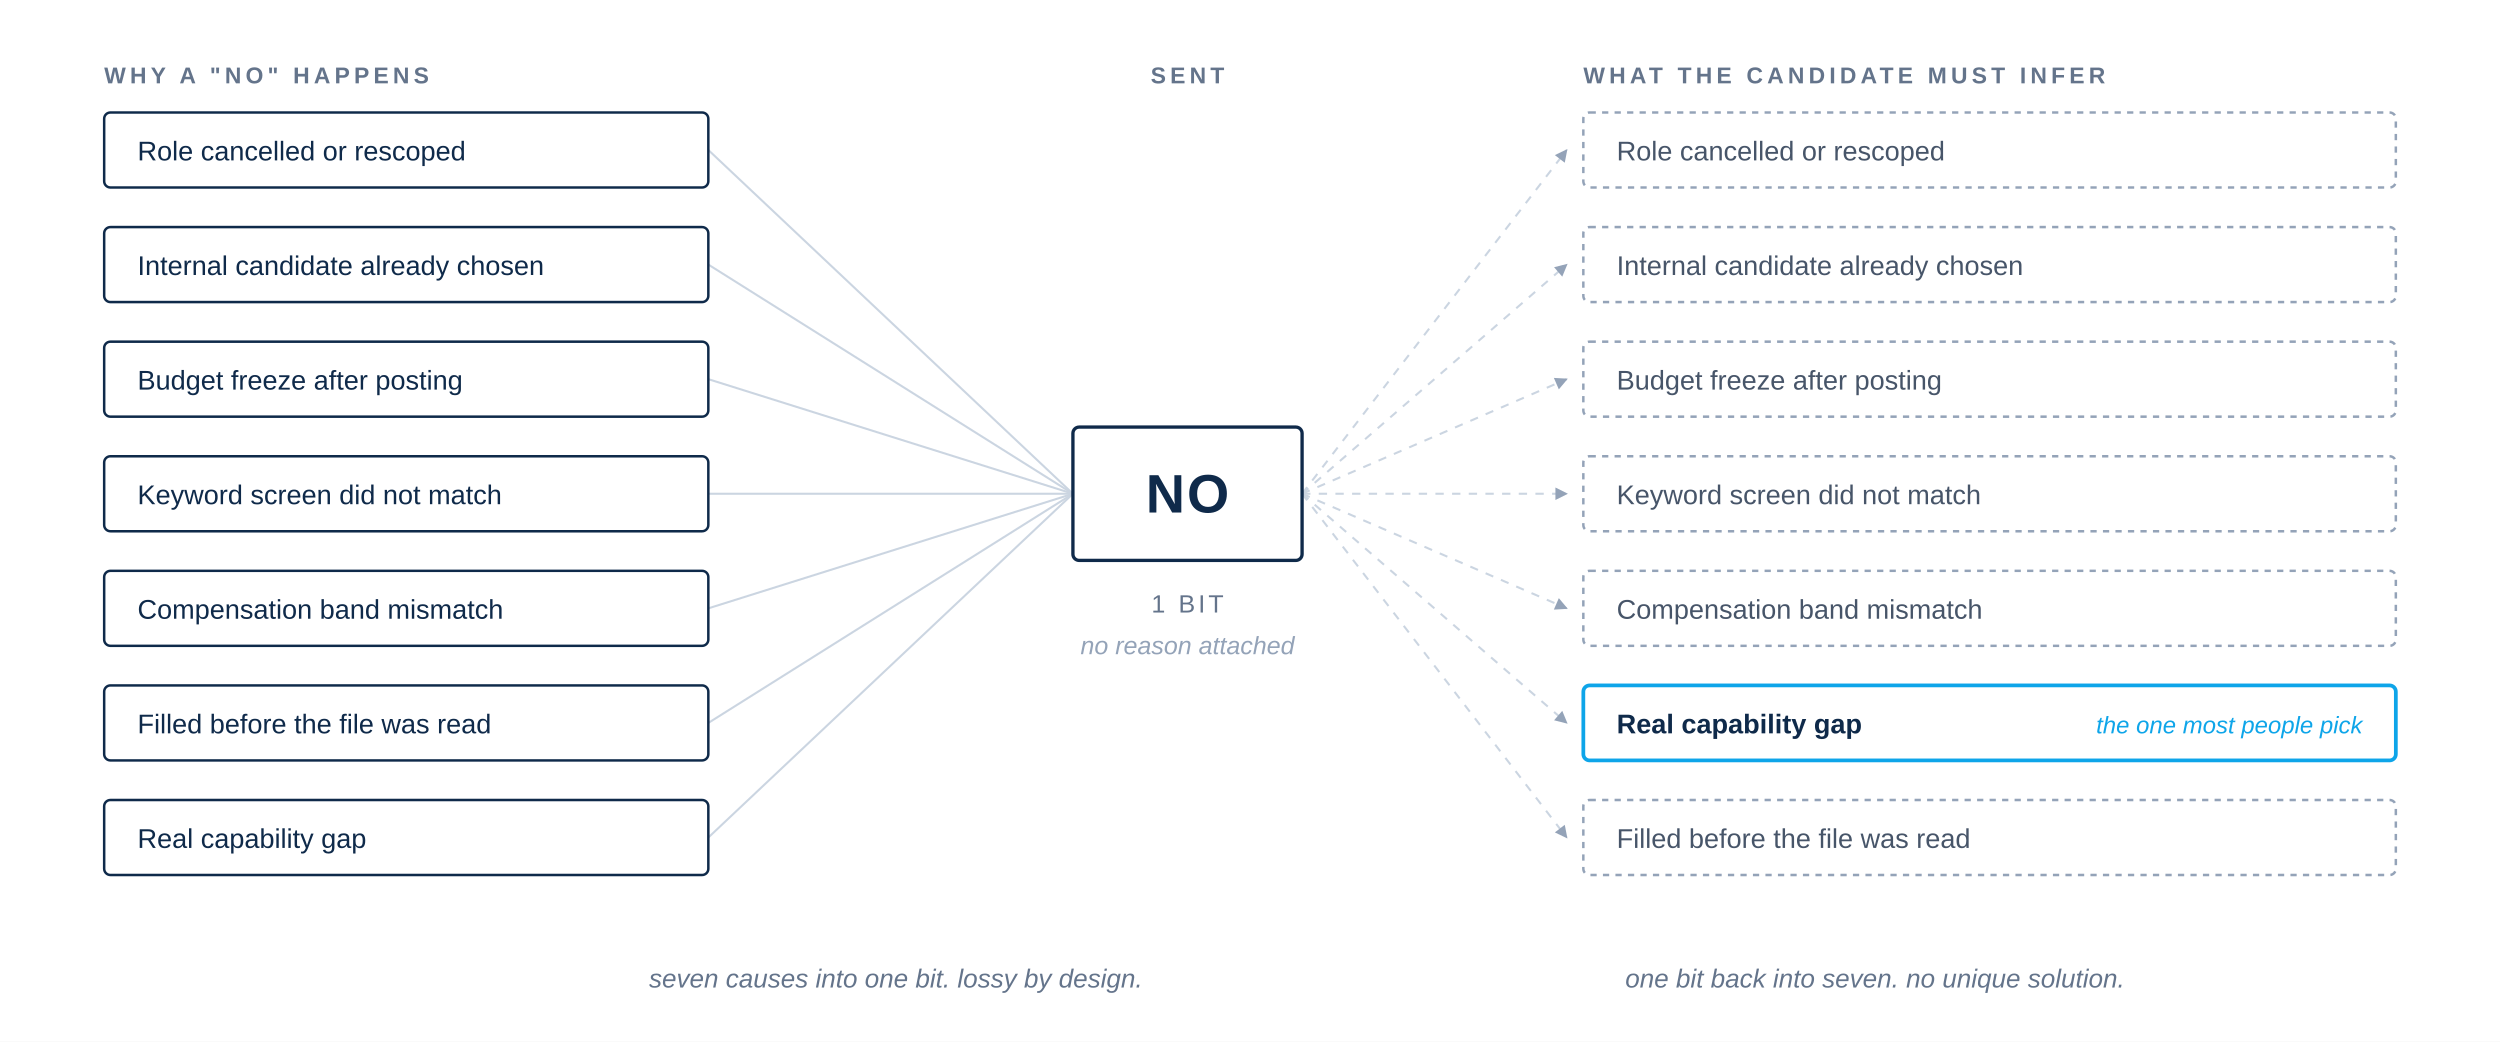
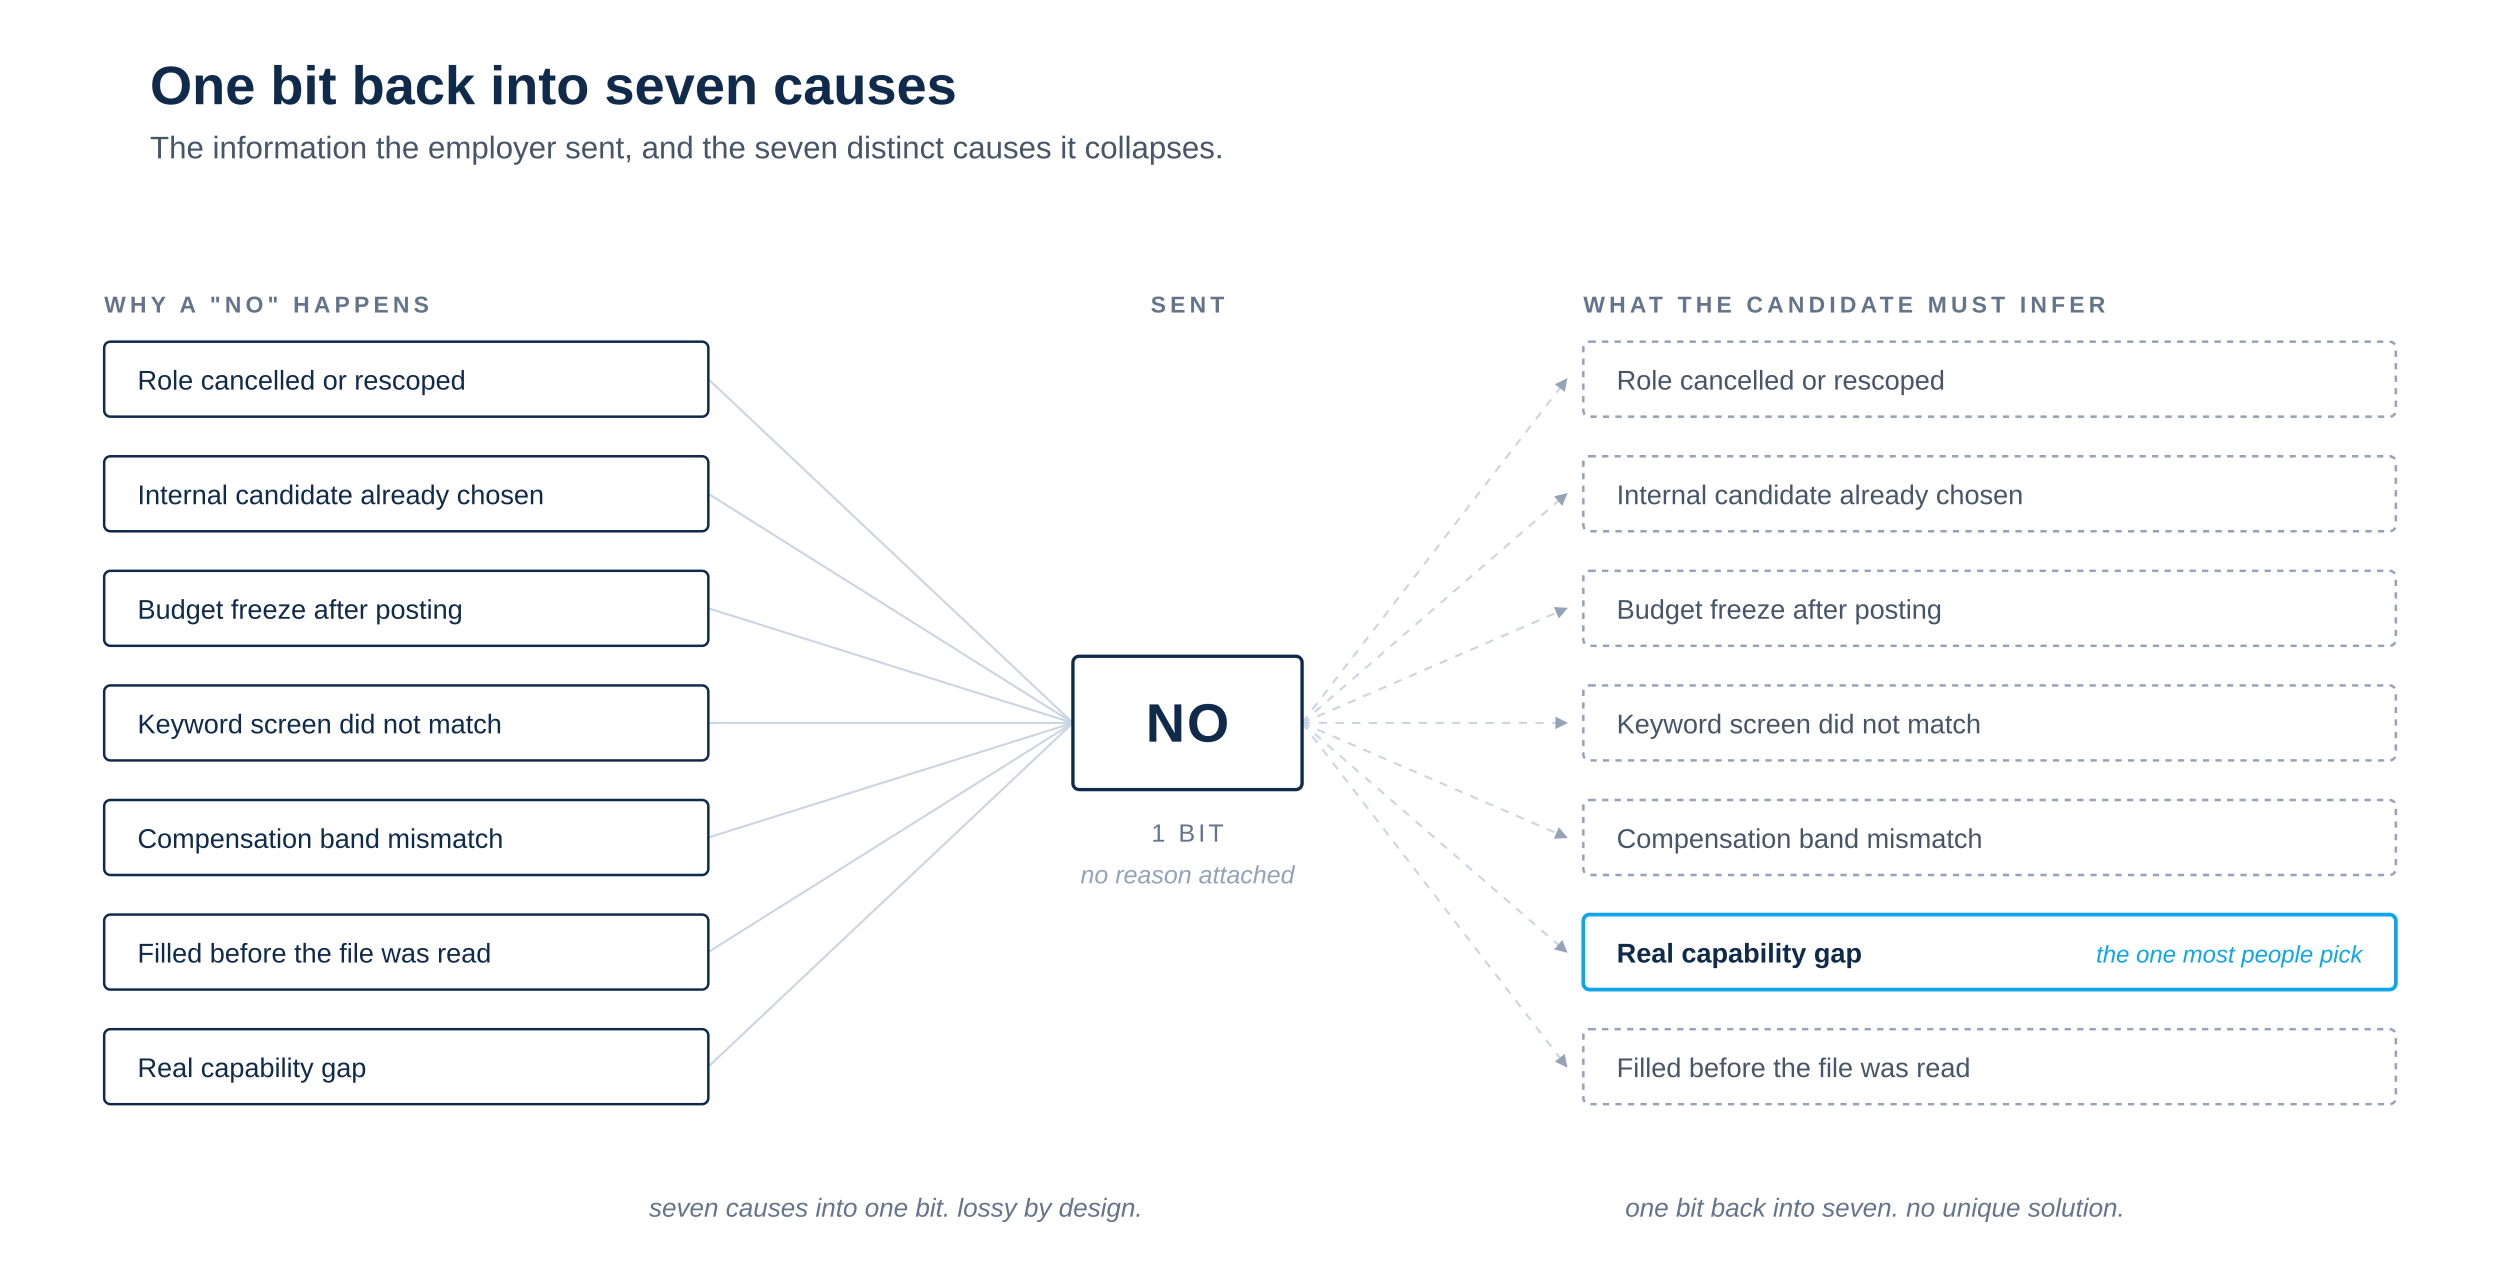
- <svg xmlns="http://www.w3.org/2000/svg" viewBox="0 0 1200 500" role="img" font-family="-apple-system, BlinkMacSystemFont, 'Helvetica Neue', Arial, sans-serif">
+ <svg xmlns="http://www.w3.org/2000/svg" viewBox="0 -110 1200 610" role="img" font-family="-apple-system, BlinkMacSystemFont, 'Helvetica Neue', Arial, sans-serif">
  <defs>
    <marker id="ah" viewBox="0 0 10 10" refX="9" refY="5" markerWidth="6" markerHeight="6" orient="auto-start-reverse">
      <path d="M 0 0 L 10 5 L 0 10 z" fill="#94A3B8" />
    </marker>
  </defs>
-   <rect width="1200" height="500" fill="#FFFFFF" />
+   <rect x="0" y="-110" width="1200" height="610" fill="#FFFFFF" />
+   <text x="72" y="-60" font-family="-apple-system, BlinkMacSystemFont, 'Helvetica Neue', Arial, sans-serif" font-size="26" font-weight="700" fill="#0F2A4A" text-anchor="start">One bit back into seven causes</text>
+   <text x="72" y="-34" font-family="-apple-system, BlinkMacSystemFont, 'Helvetica Neue', Arial, sans-serif" font-size="15" font-weight="400" fill="#475569" text-anchor="start">The information the employer sent, and the seven distinct causes it collapses.</text>
  <text x="50" y="40" font-size="11" font-weight="600" fill="#64748B" letter-spacing="2">WHY A "NO" HAPPENS</text>
  <text x="570" y="40" font-size="11" font-weight="600" fill="#64748B" letter-spacing="2" text-anchor="middle">SENT</text>
  <text x="760" y="40" font-size="11" font-weight="600" fill="#64748B" letter-spacing="2">WHAT THE CANDIDATE MUST INFER</text>
  <g stroke="#CBD5E1" stroke-width="1" fill="none">
    <path d="M340,72 L515,237" />
    <path d="M340,127 L515,237" />
    <path d="M340,182 L515,237" />
    <path d="M340,237 L515,237" />
    <path d="M340,292 L515,237" />
    <path d="M340,347 L515,237" />
    <path d="M340,402 L515,237" />
  </g>
  <g stroke="#CBD5E1" stroke-width="1" fill="none" stroke-dasharray="4 4" marker-end="url(#ah)">
    <path d="M625,237 L752,72" />
    <path d="M625,237 L752,127" />
    <path d="M625,237 L752,182" />
    <path d="M625,237 L752,237" />
    <path d="M625,237 L752,292" />
    <path d="M625,237 L752,347" />
    <path d="M625,237 L752,402" />
  </g>
  <g fill="none" stroke="#0F2A4A" stroke-width="1.2">
    <rect x="50" y="54" width="290" height="36" rx="3" />
    <rect x="50" y="109" width="290" height="36" rx="3" />
    <rect x="50" y="164" width="290" height="36" rx="3" />
    <rect x="50" y="219" width="290" height="36" rx="3" />
    <rect x="50" y="274" width="290" height="36" rx="3" />
    <rect x="50" y="329" width="290" height="36" rx="3" />
    <rect x="50" y="384" width="290" height="36" rx="3" />
  </g>
  <g font-size="13" fill="#0F2A4A">
    <text x="66" y="77">Role cancelled or rescoped</text>
    <text x="66" y="132">Internal candidate already chosen</text>
    <text x="66" y="187">Budget freeze after posting</text>
    <text x="66" y="242">Keyword screen did not match</text>
    <text x="66" y="297">Compensation band mismatch</text>
    <text x="66" y="352">Filled before the file was read</text>
    <text x="66" y="407">Real capability gap</text>
  </g>
  <rect x="515" y="205" width="110" height="64" rx="3" fill="none" stroke="#0F2A4A" stroke-width="1.6" />
  <text x="570" y="246" font-size="26" font-weight="700" fill="#0F2A4A" text-anchor="middle" letter-spacing="1">NO</text>
  <text x="570" y="294" font-size="12" fill="#64748B" text-anchor="middle" letter-spacing="1.5">1 BIT</text>
  <text x="570" y="314" font-size="12" fill="#94A3B8" text-anchor="middle" font-style="italic">no reason attached</text>
  <g fill="none" stroke="#94A3B8" stroke-width="1.2" stroke-dasharray="3 3">
    <rect x="760" y="54" width="390" height="36" rx="3" />
    <rect x="760" y="109" width="390" height="36" rx="3" />
    <rect x="760" y="164" width="390" height="36" rx="3" />
    <rect x="760" y="219" width="390" height="36" rx="3" />
    <rect x="760" y="274" width="390" height="36" rx="3" />
    <rect x="760" y="384" width="390" height="36" rx="3" />
  </g>
  <rect x="760" y="329" width="390" height="36" rx="3" fill="none" stroke="#0EA5E9" stroke-width="1.8" />
  <g font-size="13" fill="#475569">
    <text x="776" y="77">Role cancelled or rescoped</text>
    <text x="776" y="132">Internal candidate already chosen</text>
    <text x="776" y="187">Budget freeze after posting</text>
    <text x="776" y="242">Keyword screen did not match</text>
    <text x="776" y="297">Compensation band mismatch</text>
    <text x="776" y="407">Filled before the file was read</text>
  </g>
  <text x="776" y="352" font-size="13" font-weight="600" fill="#0F2A4A">Real capability gap</text>
  <text x="1134" y="352" font-size="11.5" fill="#0EA5E9" text-anchor="end" font-style="italic">the one most people pick</text>
  <text x="430" y="474" font-size="12.5" fill="#64748B" text-anchor="middle" font-style="italic">seven causes into one bit. lossy by design.</text>
  <text x="900" y="474" font-size="12.5" fill="#64748B" text-anchor="middle" font-style="italic">one bit back into seven. no unique solution.</text>
</svg>
